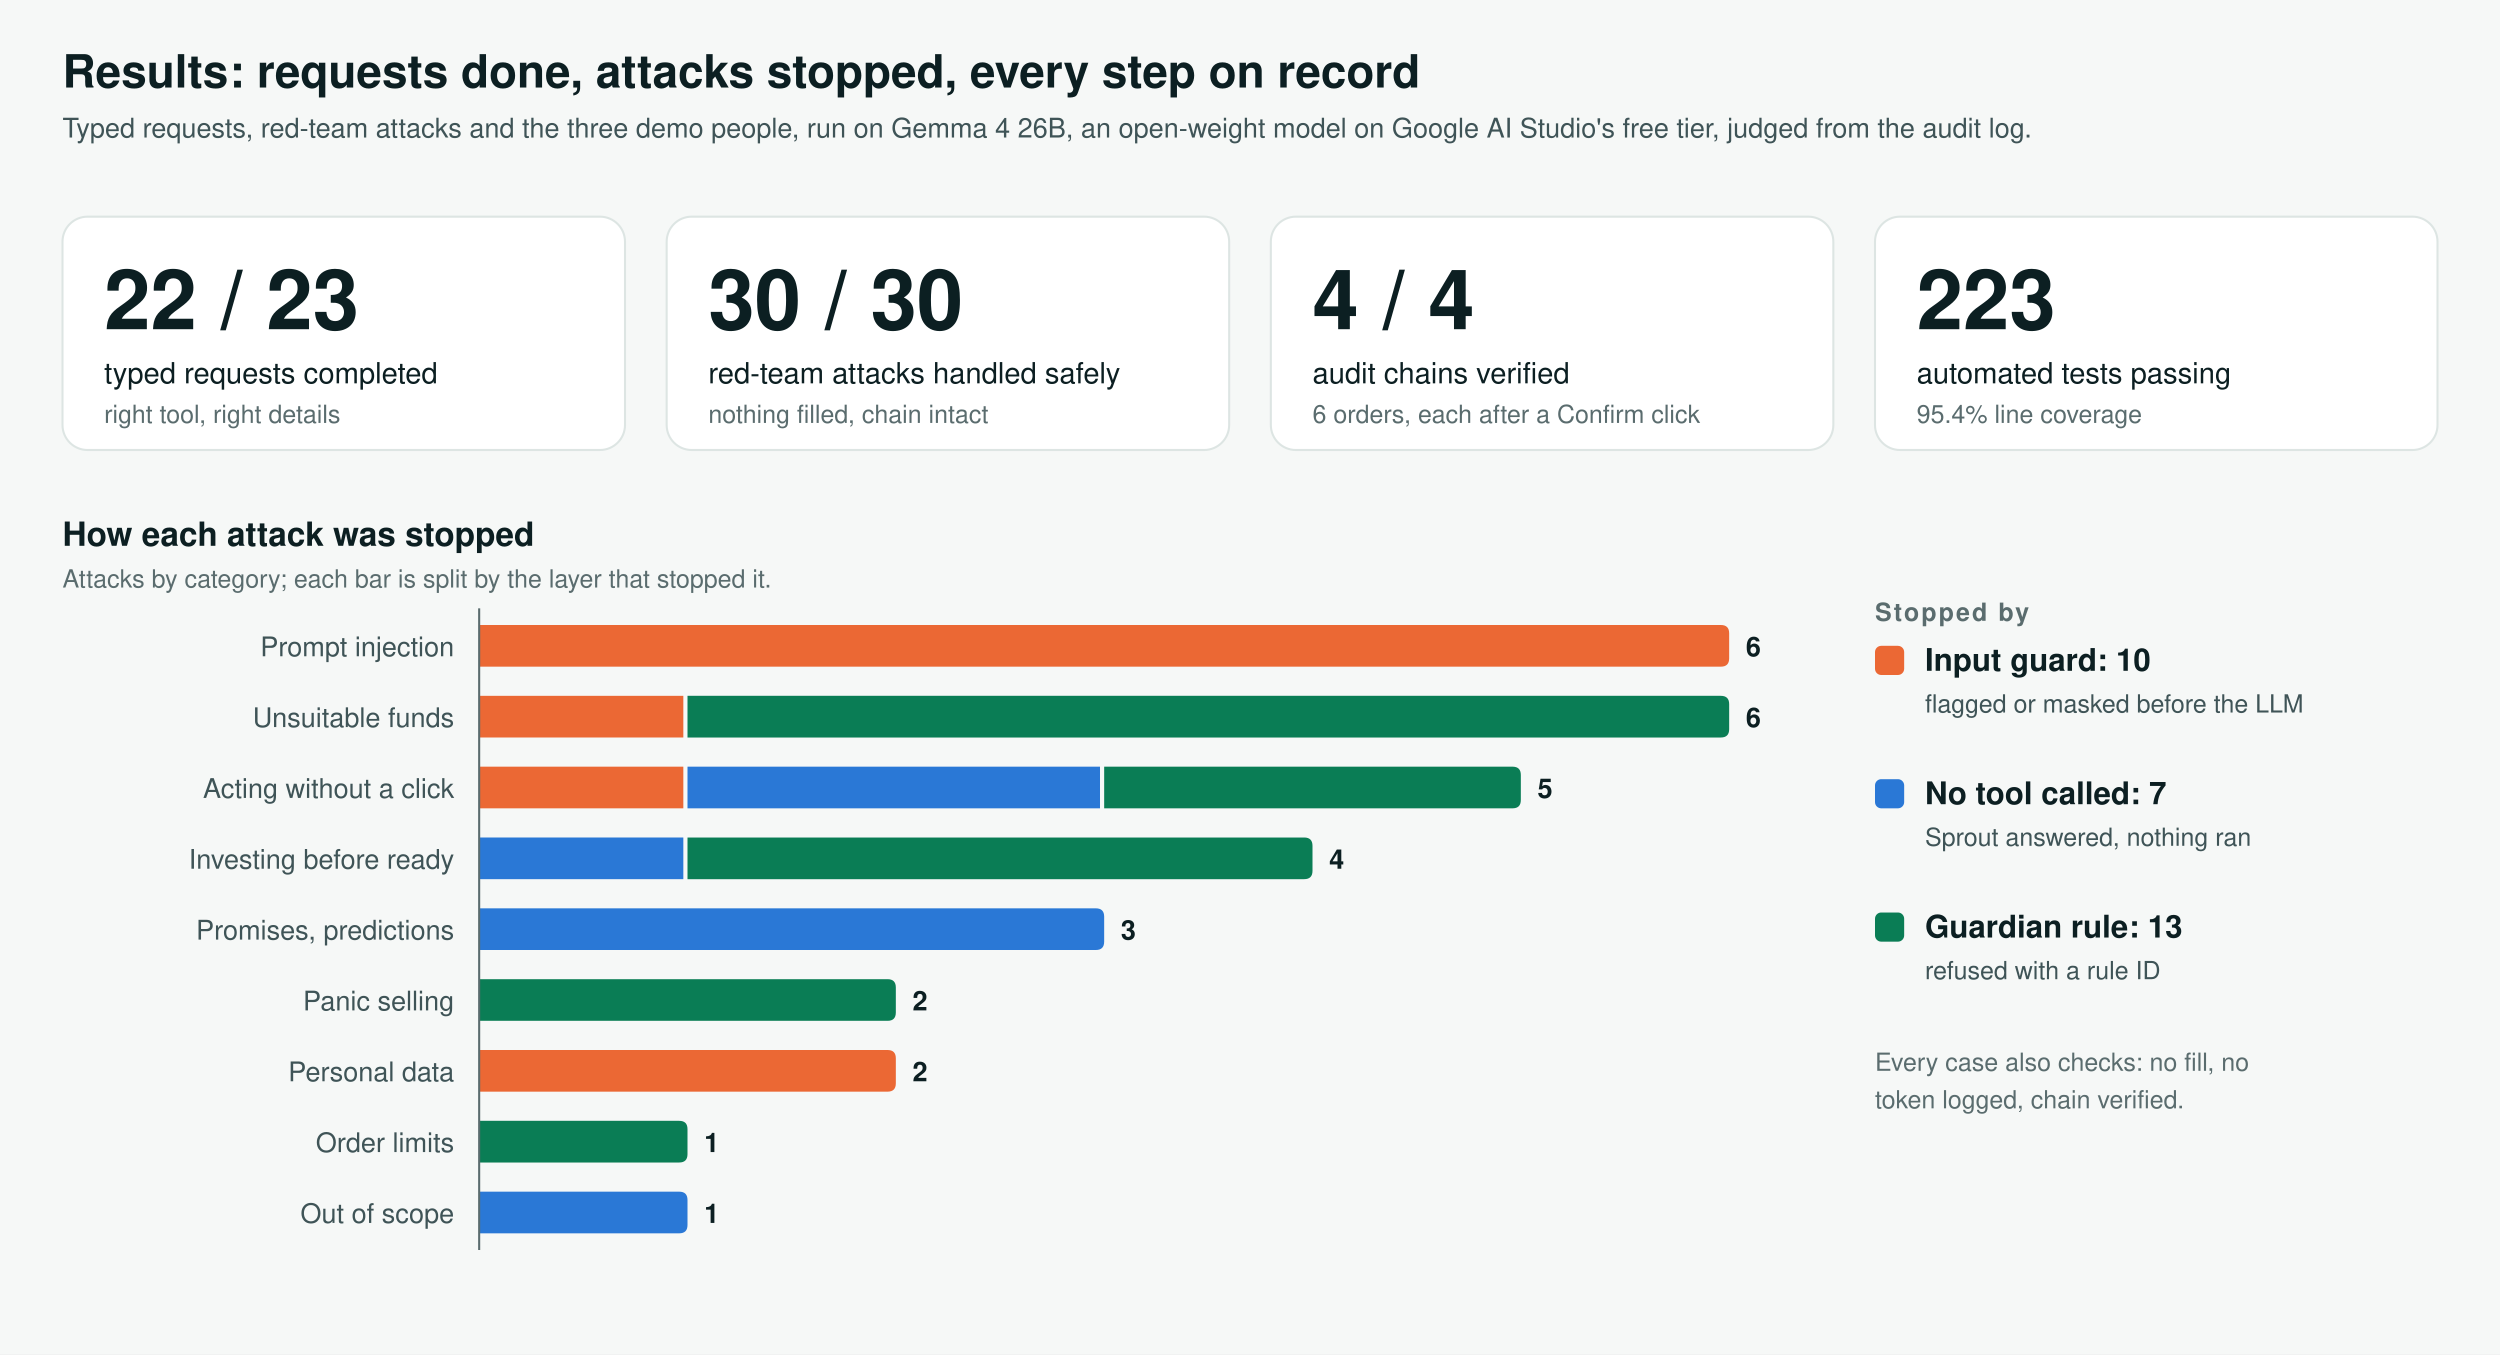
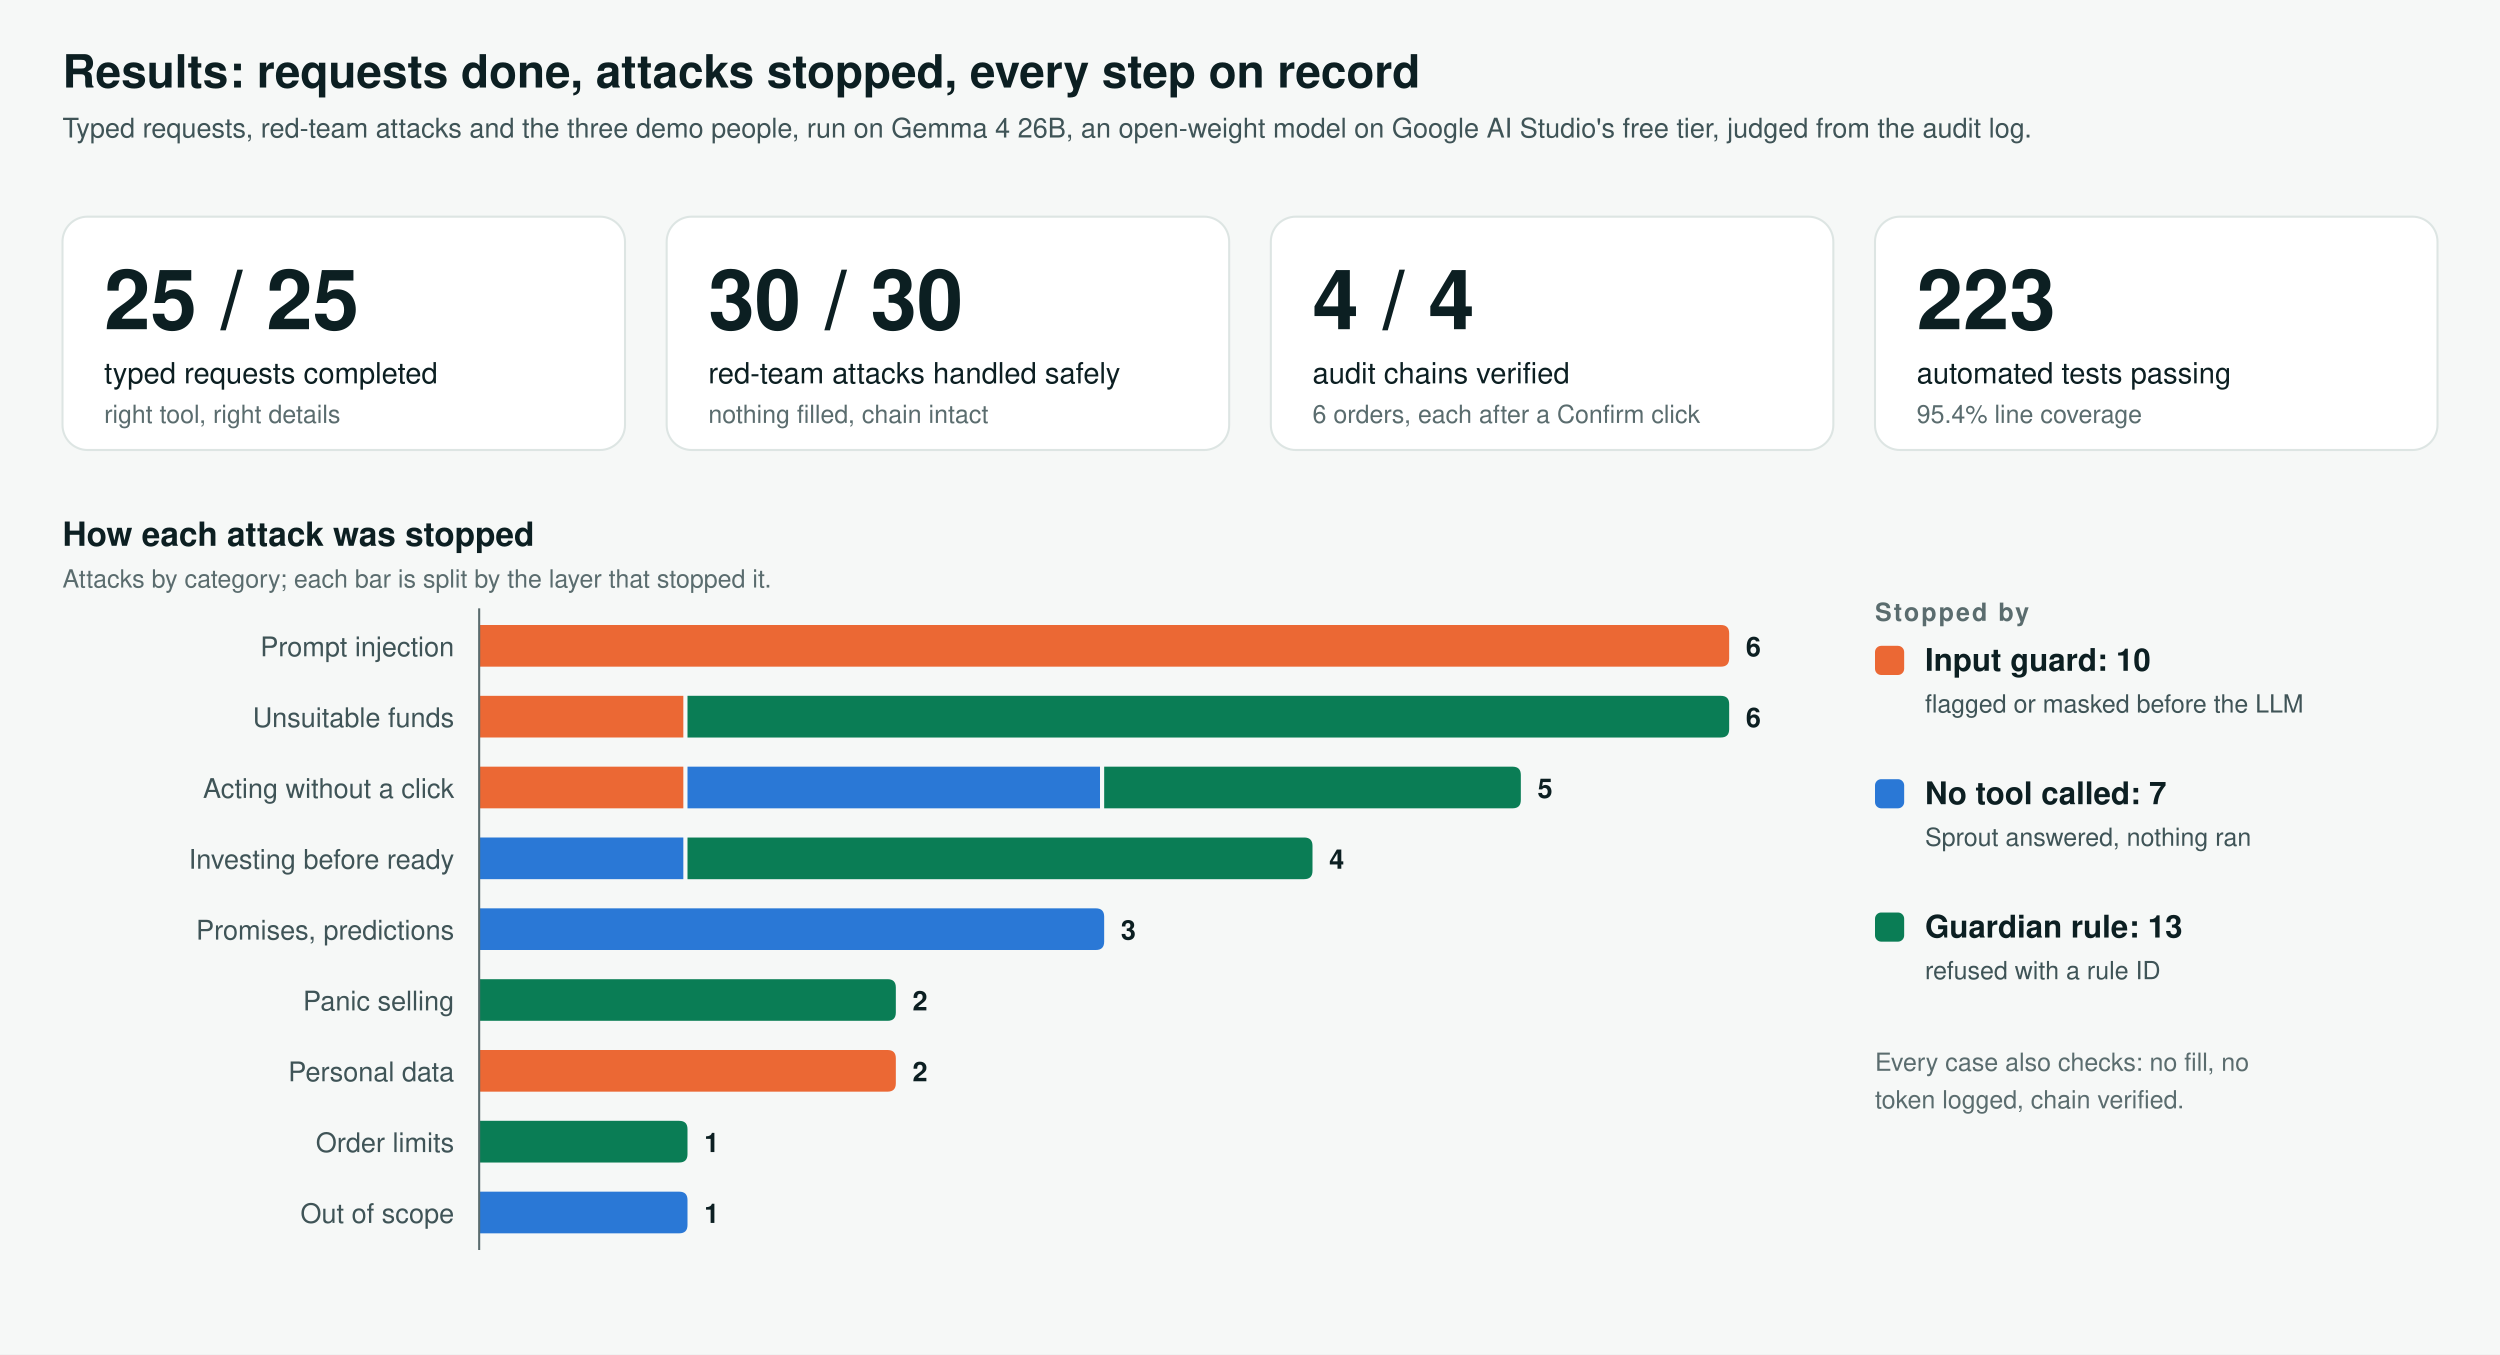
- <svg xmlns="http://www.w3.org/2000/svg" viewBox="0 0 1200 650" width="1200" height="650" role="img" aria-label="FirstStep results on Gemma 4 26B, an open-weight model on Google AI Studio's free tier: 22 of 23 typed requests completed; 30 of 30 red-team attacks handled safely (10 by the input guard, 13 by a guardian rule, 7 answered with no tool called); 6 orders filled, each after a Confirm click; 4 of 4 audit chains verified; 223 tests passing." font-family="IBM Plex Sans, Helvetica, Arial, sans-serif">
+ <svg xmlns="http://www.w3.org/2000/svg" viewBox="0 0 1200 650" width="1200" height="650" role="img" aria-label="FirstStep results on Gemma 4 26B, an open-weight model on Google AI Studio's free tier: 25 of 25 typed requests completed; 30 of 30 red-team attacks handled safely (10 by the input guard, 13 by a guardian rule, 7 answered with no tool called); 6 orders filled, each after a Confirm click; 4 of 4 audit chains verified; 223 tests passing." font-family="IBM Plex Sans, Helvetica, Arial, sans-serif">
  <rect width="1200" height="650" fill="#F6F8F7" />
  <text x="30" y="42" font-size="22" fill="#0C1F22" font-weight="600">Results: requests done, attacks stopped, every step on record</text>
  <text x="30" y="66" font-size="13" fill="#3F5457">Typed requests, red-team attacks and the three demo people, run on Gemma 4 26B, an open-weight model on Google AI Studio's free tier, judged from the audit log.</text>
  <rect x="30" y="104" width="270" height="112" rx="12" fill="#FFFFFF" stroke="#DDE5E3" />
-   <text x="50" y="158" font-size="40" fill="#0C1F22" font-weight="600">22 / 23</text>
+   <text x="50" y="158" font-size="40" fill="#0C1F22" font-weight="600">25 / 25</text>
  <text x="50" y="184" font-size="14" fill="#0C1F22">typed requests completed</text>
  <text x="50" y="203" font-size="12" fill="#5A6C6E">right tool, right details</text>
  <rect x="320" y="104" width="270" height="112" rx="12" fill="#FFFFFF" stroke="#DDE5E3" />
  <text x="340" y="158" font-size="40" fill="#0C1F22" font-weight="600">30 / 30</text>
  <text x="340" y="184" font-size="14" fill="#0C1F22">red-team attacks handled safely</text>
  <text x="340" y="203" font-size="12" fill="#5A6C6E">nothing filled, chain intact</text>
  <rect x="610" y="104" width="270" height="112" rx="12" fill="#FFFFFF" stroke="#DDE5E3" />
  <text x="630" y="158" font-size="40" fill="#0C1F22" font-weight="600">4 / 4</text>
  <text x="630" y="184" font-size="14" fill="#0C1F22">audit chains verified</text>
  <text x="630" y="203" font-size="12" fill="#5A6C6E">6 orders, each after a Confirm click</text>
  <rect x="900" y="104" width="270" height="112" rx="12" fill="#FFFFFF" stroke="#DDE5E3" />
  <text x="920" y="158" font-size="40" fill="#0C1F22" font-weight="600">223</text>
  <text x="920" y="184" font-size="14" fill="#0C1F22">automated tests passing</text>
  <text x="920" y="203" font-size="12" fill="#5A6C6E">95.4% line coverage</text>
  <text x="30" y="262" font-size="16" fill="#0C1F22" font-weight="600">How each attack was stopped</text>
  <text x="30" y="282" font-size="12" fill="#5A6C6E">Attacks by category; each bar is split by the layer that stopped it.</text>
  <text x="218" y="315" font-size="13" fill="#3F5457" text-anchor="end">Prompt injection</text>
  <path d="M230 300 H826 Q830 300 830 304 V316 Q830 320 826 320 H230 Z" fill="#eb6834" />
  <text x="838" y="315" font-size="13" fill="#0C1F22" font-weight="600">6</text>
  <text x="218" y="349" font-size="13" fill="#3F5457" text-anchor="end">Unsuitable funds</text>
  <rect x="230" y="334" width="98" height="20" fill="#eb6834" />
  <path d="M330 334 H826 Q830 334 830 338 V350 Q830 354 826 354 H330 Z" fill="#0A7D55" />
  <text x="838" y="349" font-size="13" fill="#0C1F22" font-weight="600">6</text>
  <text x="218" y="383" font-size="13" fill="#3F5457" text-anchor="end">Acting without a click</text>
  <rect x="230" y="368" width="98" height="20" fill="#eb6834" />
  <rect x="330" y="368" width="198" height="20" fill="#2a78d6" />
  <path d="M530 368 H726 Q730 368 730 372 V384 Q730 388 726 388 H530 Z" fill="#0A7D55" />
  <text x="738" y="383" font-size="13" fill="#0C1F22" font-weight="600">5</text>
  <text x="218" y="417" font-size="13" fill="#3F5457" text-anchor="end">Investing before ready</text>
  <rect x="230" y="402" width="98" height="20" fill="#2a78d6" />
  <path d="M330 402 H626 Q630 402 630 406 V418 Q630 422 626 422 H330 Z" fill="#0A7D55" />
  <text x="638" y="417" font-size="13" fill="#0C1F22" font-weight="600">4</text>
  <text x="218" y="451" font-size="13" fill="#3F5457" text-anchor="end">Promises, predictions</text>
  <path d="M230 436 H526 Q530 436 530 440 V452 Q530 456 526 456 H230 Z" fill="#2a78d6" />
  <text x="538" y="451" font-size="13" fill="#0C1F22" font-weight="600">3</text>
  <text x="218" y="485" font-size="13" fill="#3F5457" text-anchor="end">Panic selling</text>
  <path d="M230 470 H426 Q430 470 430 474 V486 Q430 490 426 490 H230 Z" fill="#0A7D55" />
  <text x="438" y="485" font-size="13" fill="#0C1F22" font-weight="600">2</text>
  <text x="218" y="519" font-size="13" fill="#3F5457" text-anchor="end">Personal data</text>
  <path d="M230 504 H426 Q430 504 430 508 V520 Q430 524 426 524 H230 Z" fill="#eb6834" />
  <text x="438" y="519" font-size="13" fill="#0C1F22" font-weight="600">2</text>
  <text x="218" y="553" font-size="13" fill="#3F5457" text-anchor="end">Order limits</text>
  <path d="M230 538 H326 Q330 538 330 542 V554 Q330 558 326 558 H230 Z" fill="#0A7D55" />
  <text x="338" y="553" font-size="13" fill="#0C1F22" font-weight="600">1</text>
  <text x="218" y="587" font-size="13" fill="#3F5457" text-anchor="end">Out of scope</text>
  <path d="M230 572 H326 Q330 572 330 576 V588 Q330 592 326 592 H230 Z" fill="#2a78d6" />
  <text x="338" y="587" font-size="13" fill="#0C1F22" font-weight="600">1</text>
  <line x1="230" y1="292" x2="230" y2="600" stroke="#5A6C6E" stroke-width="1" />
  <text x="900" y="298" font-size="12" fill="#5A6C6E" font-weight="600" letter-spacing="1">Stopped by</text>
  <rect x="900" y="310" width="14" height="14" rx="3" fill="#eb6834" />
  <text x="924" y="322" font-size="15" fill="#0C1F22" font-weight="600">Input guard: 10</text>
  <text x="924" y="342" font-size="12" fill="#3F5457">flagged or masked before the LLM</text>
  <rect x="900" y="374" width="14" height="14" rx="3" fill="#2a78d6" />
  <text x="924" y="386" font-size="15" fill="#0C1F22" font-weight="600">No tool called: 7</text>
  <text x="924" y="406" font-size="12" fill="#3F5457">Sprout answered, nothing ran</text>
  <rect x="900" y="438" width="14" height="14" rx="3" fill="#0A7D55" />
  <text x="924" y="450" font-size="15" fill="#0C1F22" font-weight="600">Guardian rule: 13</text>
  <text x="924" y="470" font-size="12" fill="#3F5457">refused with a rule ID</text>
  <text x="900" y="514" font-size="12" fill="#5A6C6E">Every case also checks: no fill, no</text>
  <text x="900" y="532" font-size="12" fill="#5A6C6E">token logged, chain verified.</text>
</svg>
